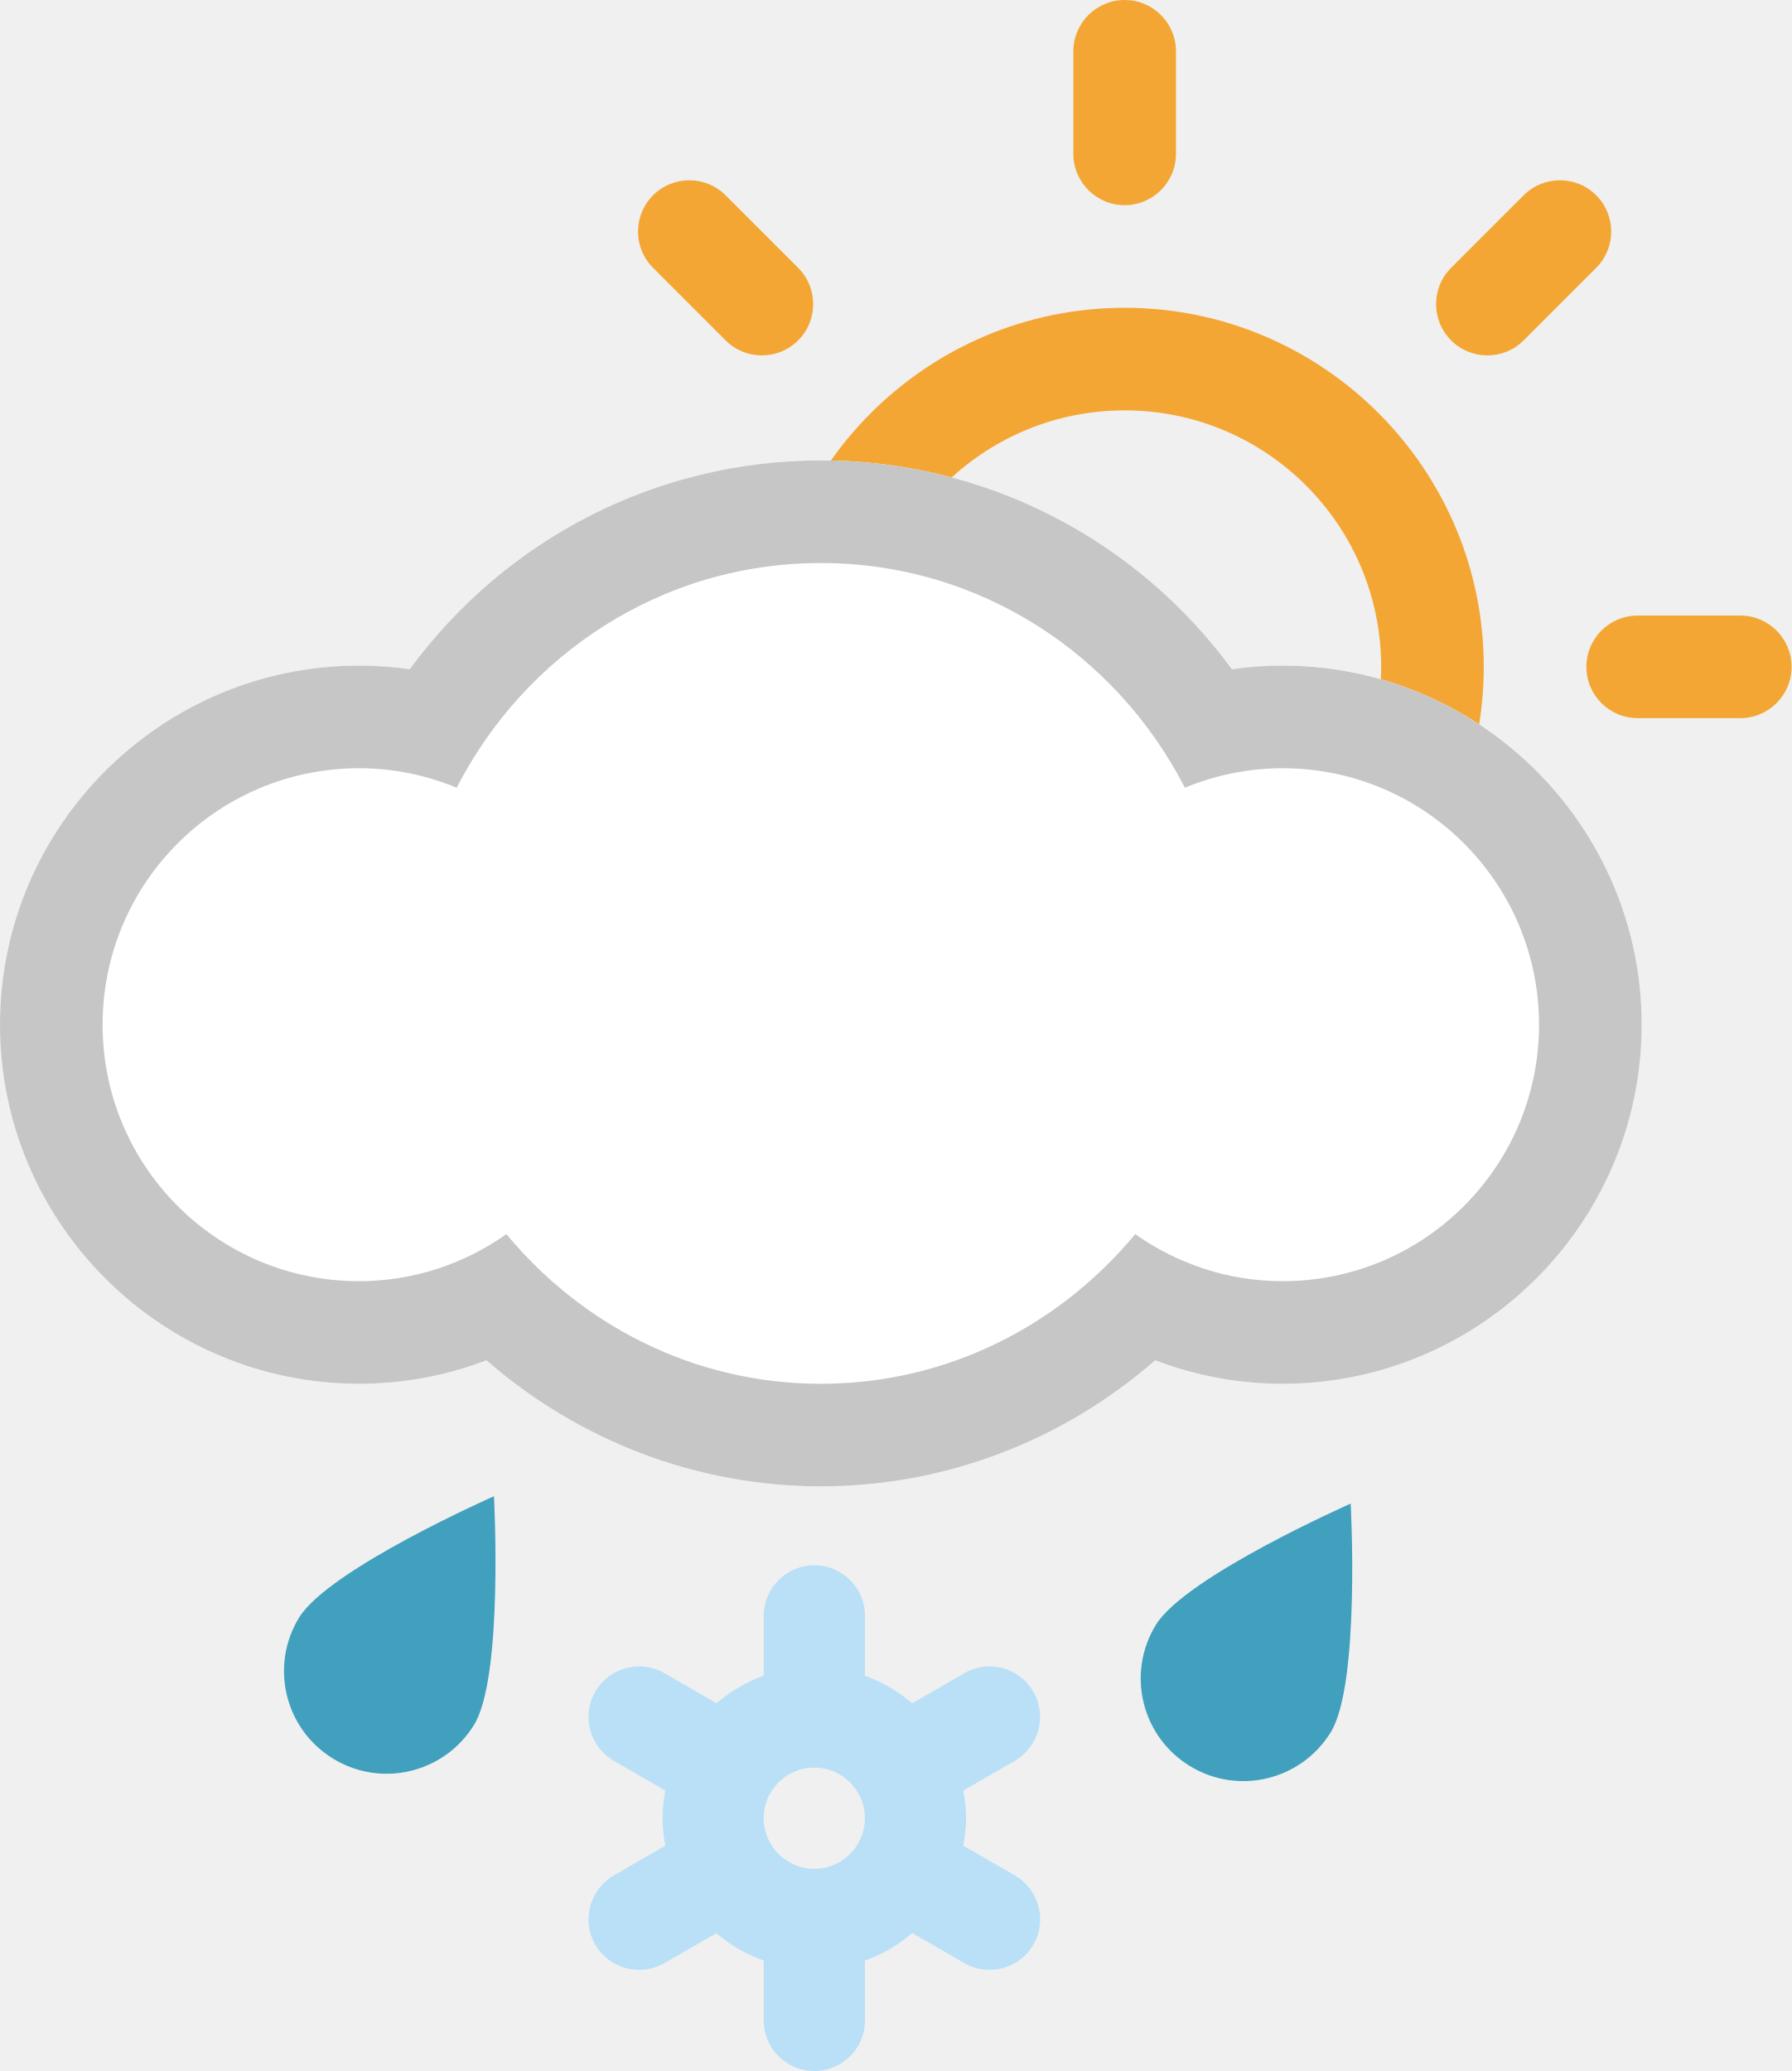
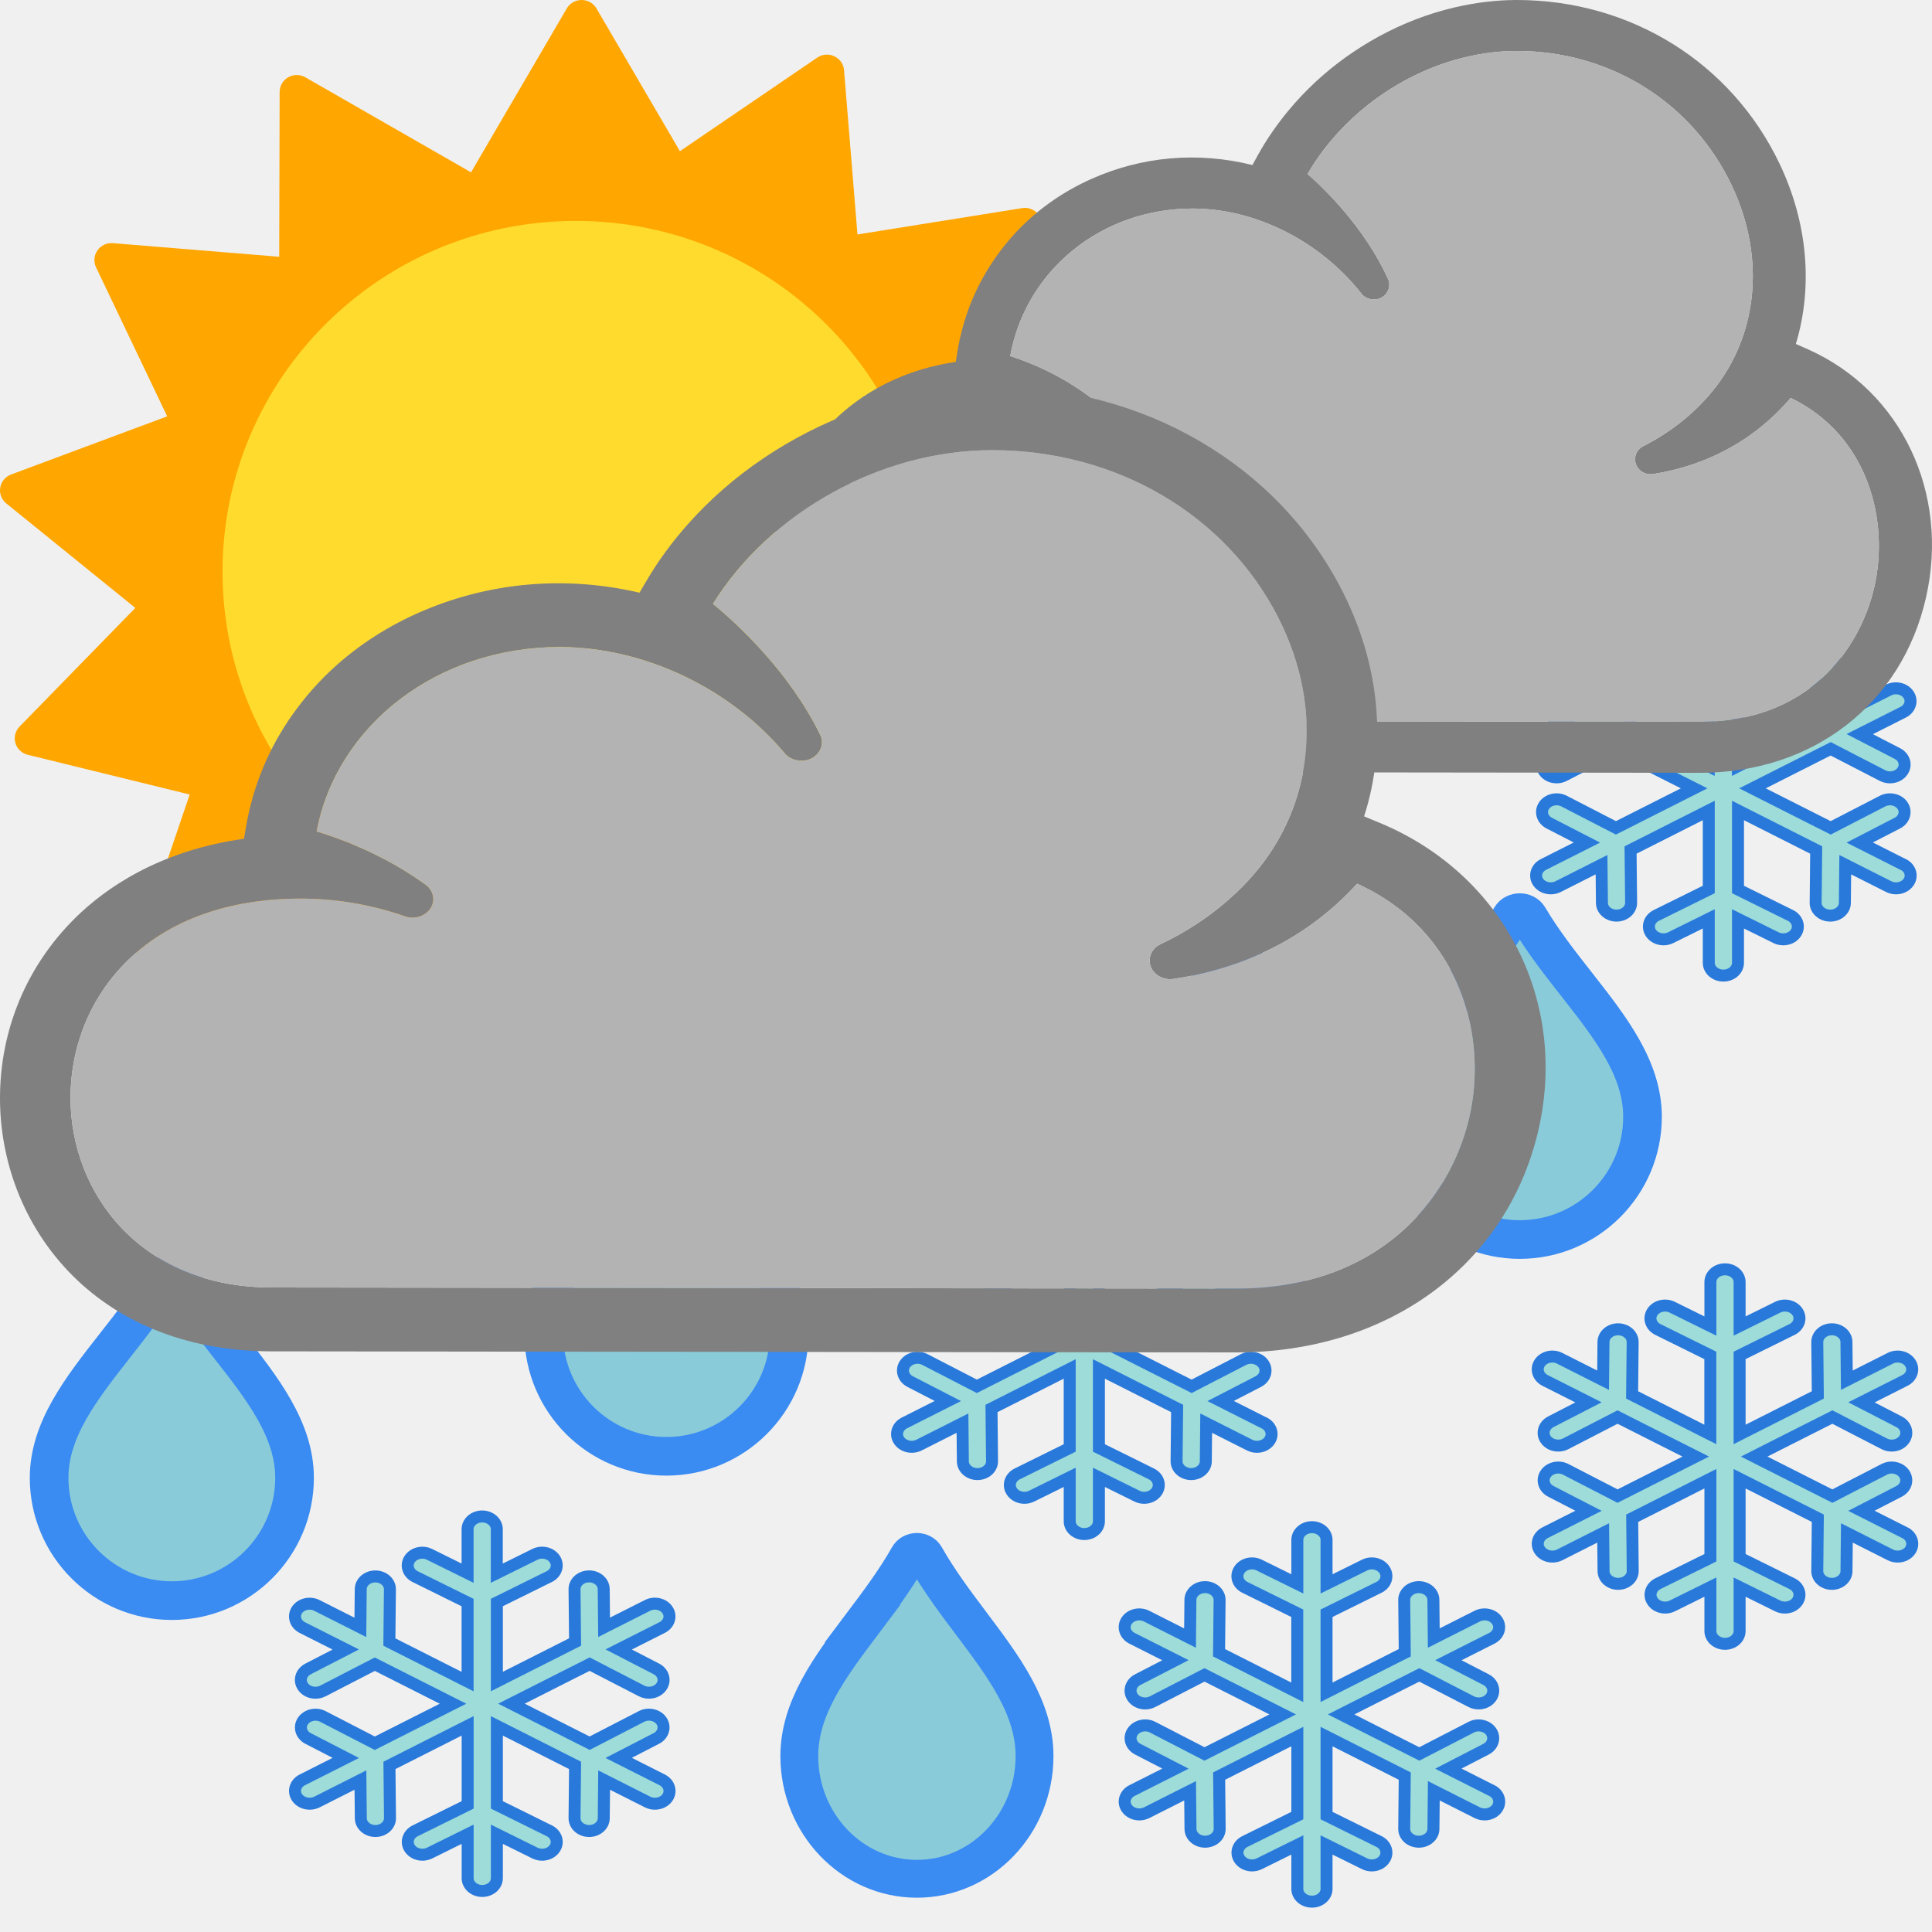
- <svg xmlns="http://www.w3.org/2000/svg" version="1.1" id="Calque_1" x="0px" y="0px" width="198.77px" height="229.791px" viewBox="0 0 198.77 229.791" enable-background="new 0 0 198.77 229.791" xml:space="preserve">
-   <g>
-     <path fill="#F4A634" d="M124.776,34.15c-21.966,0-39.842,17.875-39.842,39.842s17.875,39.842,39.842,39.842   s39.842-17.875,39.842-39.842S146.743,34.15,124.776,34.15z M124.776,102.45c-15.719,0-28.458-12.74-28.458-28.458   c0-15.719,12.74-28.458,28.458-28.458c15.719,0,28.458,12.739,28.458,28.458C153.235,89.711,140.495,102.45,124.776,102.45z" />
-     <g>
-       <path fill="#F4A634" d="M124.776,0c-3.143,0-5.691,2.55-5.691,5.691v11.384c0,3.142,2.55,5.691,5.691,5.691    c3.143,0,5.691-2.55,5.691-5.691V5.691C130.469,2.549,127.919,0,124.776,0z" />
-       <path fill="#F4A634" d="M124.776,125.216c-3.143,0-5.691,2.549-5.691,5.693v11.383c0,3.141,2.55,5.691,5.691,5.691    c3.143,0,5.691-2.549,5.691-5.691V130.91C130.469,127.765,127.919,125.216,124.776,125.216z" />
-     </g>
-     <g>
-       <path fill="#F4A634" d="M177.092,21.67c-2.224-2.223-5.825-2.223-8.048,0l-8.05,8.048c-2.223,2.224-2.223,5.825,0,8.048    c2.225,2.225,5.825,2.225,8.05,0l8.048-8.048C179.314,27.495,179.314,23.893,177.092,21.67z" />
-       <path fill="#F4A634" d="M88.56,110.217c-2.225-2.224-5.825-2.23-8.049,0l-8.049,8.048c-2.223,2.223-2.223,5.824,0,8.047    c2.223,2.225,5.825,2.225,8.049,0l8.049-8.047C90.782,116.035,90.782,112.439,88.56,110.217z" />
-     </g>
-     <g>
-       <path fill="#F4A634" d="M50.784,73.992c0,3.142,2.549,5.691,5.692,5.691h11.383c3.142,0,5.692-2.549,5.692-5.691    c0-3.144-2.551-5.692-5.692-5.692H56.477C53.335,68.3,50.784,70.849,50.784,73.992z" />
-       <path fill="#F4A634" d="M176.003,73.992c0,3.142,2.549,5.691,5.691,5.691h11.383c3.143,0,5.692-2.549,5.692-5.691    c0-3.144-2.55-5.692-5.692-5.692h-11.383C178.552,68.3,176.003,70.849,176.003,73.992z" />
-     </g>
-     <g>
-       <path fill="#F4A634" d="M72.454,21.67c-2.223,2.224-2.223,5.825,0,8.048l8.049,8.048c2.224,2.225,5.824,2.225,8.049,0    c2.223-2.223,2.223-5.824,0-8.048l-8.049-8.048C78.279,19.446,74.679,19.446,72.454,21.67z" />
-       <path fill="#F4A634" d="M161.003,110.209c-2.224,2.224-2.231,5.826,0,8.048l8.049,8.047c2.223,2.225,5.824,2.225,8.048,0    c2.223-2.223,2.223-5.824,0-8.047l-8.048-8.048C166.819,107.986,163.226,107.986,161.003,110.209z" />
-     </g>
+ <svg xmlns="http://www.w3.org/2000/svg" version="1.1" width="50" height="50" viewBox="0 0 50 50" id="svg983">
+   <g id="sun">
+     <path style="fill:#ffa600;stroke-width:0.059" d="m 29.851,17.672 -3.23,-2.831 3.116,-2.953 c 0.114,-0.109 0.162,-0.269 0.124,-0.421 -0.038,-0.152 -0.155,-0.273 -0.307,-0.316 L 25.406,9.962 26.939,5.974 c 0.056,-0.146 0.029,-0.311 -0.071,-0.433 C 26.768,5.42 26.609,5.36 26.453,5.386 L 22.191,6.068 21.844,1.817 C 21.832,1.66 21.735,1.523 21.592,1.456 21.449,1.388 21.28,1.402 21.15,1.491 L 17.596,3.913 15.437,0.219 C 15.358,0.084 15.211,-1.0746932e-7 15.052,-1.0746932e-7 14.894,-1.0746932e-7 14.747,0.084 14.668,0.219 L 12.19,4.46 7.903,2.001 C 7.766,1.923 7.597,1.922 7.459,2 7.322,2.078 7.237,2.223 7.237,2.38 L 7.226,6.645 2.923,6.293 C 2.766,6.28 2.612,6.351 2.522,6.48 2.432,6.608 2.418,6.775 2.485,6.917 l 1.842,3.858 -4.04,1.505 c -0.148,0.055 -0.256,0.185 -0.281,0.339 -0.026,0.155 0.034,0.311 0.157,0.41 l 3.339,2.704 -2.996,3.071 c -0.11,0.113 -0.151,0.275 -0.107,0.426 0.044,0.151 0.166,0.267 0.32,0.304 l 4.19,1.028 -1.374,4.044 c -0.05,0.149 -0.017,0.312 0.088,0.43 0.105,0.117 0.265,0.171 0.421,0.14 l 4.232,-0.846 0.514,4.235 c 0.019,0.156 0.12,0.289 0.266,0.351 0.146,0.062 0.314,0.042 0.441,-0.052 l 3.455,-2.557 2.303,3.49 c 0.082,0.128 0.223,0.205 0.375,0.205 0.006,0 0.012,-1.17e-4 0.017,-3.51e-4 0.158,-0.006 0.302,-0.095 0.376,-0.234 l 2.011,-3.657 3.647,2.284 c 0.134,0.084 0.303,0.091 0.444,0.018 0.14,-0.073 0.231,-0.214 0.238,-0.37 l 0.179,-4.262 4.286,0.518 c 0.157,0.019 0.313,-0.046 0.409,-0.172 0.095,-0.125 0.116,-0.291 0.054,-0.435 l -1.689,-3.926 4.096,-1.348 c 0.15,-0.05 0.263,-0.175 0.295,-0.328 0.032,-0.153 -0.022,-0.312 -0.14,-0.416 z" id="path2" />
+     <ellipse style="fill:#ffdb2d;stroke-width:0.059" cx="14.903" cy="14.796" rx="9.144" ry="9.079" id="ellipse4" />
  </g>
-   <g>
-     <path fill="#FFFFFF" d="M142.292,73.855c-1.891,0-3.758,0.134-5.618,0.399c-10.627-14.48-27.399-23.167-45.607-23.167   c-18.209,0-34.973,8.687-45.606,23.167c-1.861-0.267-3.729-0.399-5.618-0.399C17.875,73.855,0,91.73,0,113.697   c0,21.966,17.875,39.841,39.842,39.841c4.869,0,9.634-0.889,14.125-2.609c10.301,8.982,23.404,13.992,37.101,13.992   c13.709,0,26.798-5.01,37.1-13.992c4.491,1.721,9.257,2.609,14.125,2.609c21.967,0,39.842-17.875,39.842-39.841   C182.134,91.73,164.259,73.855,142.292,73.855z" />
-     <path fill="#C7C6C6" d="M142.292,73.855c-1.891,0-3.758,0.134-5.618,0.399c-10.627-14.48-27.399-23.167-45.607-23.167   c-18.209,0-34.973,8.687-45.606,23.167c-1.861-0.267-3.729-0.399-5.618-0.399C17.875,73.855,0,91.73,0,113.697   c0,21.966,17.875,39.841,39.842,39.841c4.869,0,9.634-0.889,14.125-2.609c10.301,8.982,23.404,13.992,37.101,13.992   c13.709,0,26.798-5.01,37.1-13.992c4.491,1.721,9.257,2.609,14.125,2.609c21.967,0,39.842-17.875,39.842-39.841   C182.134,91.73,164.259,73.855,142.292,73.855z M142.292,142.156c-6.093,0-11.709-1.957-16.342-5.219   c-8.353,10.064-20.788,16.602-34.884,16.602s-26.532-6.537-34.884-16.602c-4.624,3.262-10.249,5.219-16.342,5.219   c-15.719,0-28.457-12.74-28.457-28.458c0-15.72,12.739-28.458,28.457-28.458c3.847,0,7.492,0.784,10.827,2.163   C58.22,72.67,73.384,62.472,91.066,62.472s32.846,10.198,40.39,24.931c3.343-1.379,6.996-2.163,10.835-2.163   c15.719,0,28.458,12.739,28.458,28.458C170.751,129.416,158.011,142.156,142.292,142.156z" />
+   <path id="path7211" class="drop" d="m 15.778,31.085 c 0.433,-0.552 0.88,-1.123 1.241,-1.735 0.095,-0.161 0.361,-0.161 0.456,0 0.361,0.612 0.809,1.183 1.242,1.735 0.878,1.119 1.706,2.177 1.706,3.428 0,1.751 -1.424,3.176 -3.176,3.176 -1.751,0 -3.176,-1.424 -3.176,-3.176 0,-1.251 0.829,-2.308 1.706,-3.428 z" style="fill:#89cbd9;fill-opacity:1;stroke:#3a8bf2;stroke-width:1;stroke-miterlimit:4;stroke-dasharray:none;stroke-opacity:1" />
+   <path id="path7213" class="drop" d="m 30.486,26.531 c 0.433,-0.552 0.88,-1.123 1.241,-1.735 0.095,-0.161 0.361,-0.161 0.456,0 0.361,0.612 0.809,1.183 1.242,1.735 0.878,1.119 1.706,2.177 1.706,3.428 0,1.751 -1.424,3.176 -3.176,3.176 -1.751,0 -3.176,-1.424 -3.176,-3.176 0,-1.251 0.829,-2.308 1.706,-3.428 z" style="fill:#89cbd9;fill-opacity:1;stroke:#3a8bf2;stroke-width:1;stroke-miterlimit:4;stroke-dasharray:none;stroke-opacity:1" />
+   <path id="path7217" class="drop" d="m 2.978,34.82 c 0.433,-0.552 0.88,-1.123 1.241,-1.735 0.095,-0.161 0.361,-0.161 0.456,0 0.361,0.612 0.809,1.183 1.242,1.735 0.878,1.119 1.706,2.177 1.706,3.428 0,1.751 -1.424,3.176 -3.176,3.176 -1.751,0 -3.176,-1.424 -3.176,-3.176 0,-1.251 0.829,-2.308 1.706,-3.428 z" style="fill:#89cbd9;fill-opacity:1;stroke:#3a8bf2;stroke-width:1;stroke-miterlimit:4;stroke-dasharray:none;stroke-opacity:1" />
+   <path class="drop" style="fill:#9ddcd9;fill-opacity:1;stroke:#2979db;stroke-width:0.31;stroke-miterlimit:4;stroke-dasharray:none;stroke-opacity:1" id="drop-left-9-4-7-8" d="m 49.298,39.667 -1.125,-0.568 0.975,-0.503 c 0.18,-0.093 0.24,-0.295 0.134,-0.453 -0.106,-0.157 -0.338,-0.21 -0.517,-0.117 l -1.343,0.693 -2.024,-1.023 2.024,-1.023 1.343,0.693 c 0.06,0.031 0.126,0.046 0.192,0.046 0.129,0 0.255,-0.058 0.326,-0.163 0.106,-0.157 0.046,-0.36 -0.134,-0.453 l -0.975,-0.503 1.125,-0.568 c 0.181,-0.091 0.243,-0.294 0.138,-0.452 -0.104,-0.158 -0.335,-0.212 -0.516,-0.121 l -1.125,0.568 -0.01,-0.99 c -0.002,-0.183 -0.173,-0.33 -0.381,-0.328 -0.209,0.002 -0.376,0.151 -0.374,0.334 l 0.014,1.364 -2.024,1.023 v -2.045 l 1.357,-0.671 c 0.182,-0.09 0.246,-0.292 0.143,-0.451 -0.103,-0.159 -0.333,-0.215 -0.515,-0.125 l -0.985,0.487 v -1.137 c 0,-0.183 -0.169,-0.331 -0.378,-0.331 -0.209,0 -0.378,0.148 -0.378,0.331 v 1.137 L 43.278,33.831 c -0.182,-0.09 -0.412,-0.034 -0.515,0.125 -0.103,0.159 -0.039,0.361 0.143,0.451 l 1.357,0.671 v 2.045 l -2.024,-1.023 0.014,-1.364 c 0.002,-0.183 -0.166,-0.332 -0.374,-0.334 -0.001,0 -0.002,0 -0.003,0 -0.207,0 -0.376,0.146 -0.378,0.328 l -0.01,0.99 -1.125,-0.568 c -0.181,-0.091 -0.412,-0.037 -0.516,0.121 -0.104,0.158 -0.042,0.36 0.138,0.452 l 1.125,0.568 -0.975,0.503 c -0.18,0.093 -0.24,0.295 -0.134,0.453 0.07,0.105 0.197,0.163 0.326,0.163 0.065,0 0.131,-0.015 0.192,-0.046 l 1.343,-0.693 2.024,1.023 -2.024,1.023 -1.343,-0.693 c -0.18,-0.093 -0.411,-0.04 -0.517,0.117 -0.106,0.157 -0.046,0.36 0.134,0.453 l 0.975,0.503 -1.125,0.568 c -0.181,0.091 -0.243,0.294 -0.138,0.452 0.07,0.106 0.197,0.165 0.328,0.165 0.064,0 0.129,-0.014 0.189,-0.044 l 1.125,-0.568 0.01,0.99 c 0.002,0.182 0.171,0.328 0.378,0.328 0.001,0 0.002,0 0.003,-4.6e-5 0.209,-0.002 0.376,-0.151 0.374,-0.334 l -0.014,-1.364 2.024,-1.023 v 2.045 l -1.357,0.671 c -0.182,0.09 -0.246,0.292 -0.143,0.451 0.069,0.108 0.198,0.168 0.329,0.168 0.063,0 0.127,-0.014 0.186,-0.043 l 0.985,-0.487 v 1.137 c 0,0.183 0.169,0.331 0.378,0.331 0.209,0 0.378,-0.148 0.378,-0.331 V 41.074 l 0.985,0.487 c 0.059,0.029 0.123,0.043 0.186,0.043 0.132,0 0.26,-0.06 0.329,-0.168 0.103,-0.159 0.039,-0.361 -0.143,-0.451 l -1.357,-0.671 v -2.045 l 2.024,1.023 -0.014,1.364 c -0.002,0.183 0.166,0.332 0.374,0.334 0.001,4.7e-5 0.002,4.7e-5 0.004,4.7e-5 0.207,0 0.376,-0.146 0.378,-0.328 l 0.01,-0.99 1.125,0.568 c 0.06,0.03 0.124,0.044 0.189,0.044 0.131,0 0.258,-0.059 0.328,-0.165 0.104,-0.158 0.042,-0.36 -0.138,-0.452 z" />
+   <path id="path7221" class="drop" d="m 37.863,25.475 c 0.433,-0.552 0.88,-1.123 1.241,-1.735 0.095,-0.161 0.361,-0.161 0.456,0 0.361,0.612 0.809,1.183 1.242,1.735 0.878,1.119 1.706,2.177 1.706,3.428 0,1.751 -1.424,3.176 -3.176,3.176 -1.751,0 -3.176,-1.424 -3.176,-3.176 0,-1.251 0.829,-2.308 1.706,-3.428 z" style="fill:#89cbd9;fill-opacity:1;stroke:#3a8bf2;stroke-width:1;stroke-miterlimit:4;stroke-dasharray:none;stroke-opacity:1" />
+   <path id="path7219-6" class="drop" d="m 22.321,42.019 c 0.415,-0.552 0.844,-1.123 1.19,-1.735 0.091,-0.161 0.346,-0.161 0.437,0 0.346,0.612 0.775,1.183 1.19,1.735 0.841,1.119 1.636,2.177 1.636,3.428 0,1.751 -1.365,3.176 -3.044,3.176 -1.679,0 -3.044,-1.424 -3.044,-3.176 0,-1.251 0.794,-2.308 1.636,-3.428 z" style="fill:#89cbd9;fill-opacity:1;stroke:#3a8bf2;stroke-width:0.979;stroke-miterlimit:4;stroke-dasharray:none;stroke-opacity:1" />
+   <path class="drop" style="fill:#9ddcd9;fill-opacity:1;stroke:#2979db;stroke-width:0.31;stroke-miterlimit:4;stroke-dasharray:none;stroke-opacity:1" id="drop-left" d="m 17.136,46.062 -1.125,-0.568 0.975,-0.503 c 0.18,-0.093 0.24,-0.295 0.134,-0.453 -0.106,-0.157 -0.338,-0.21 -0.517,-0.117 l -1.343,0.693 -2.024,-1.023 2.024,-1.023 1.343,0.693 c 0.06,0.031 0.126,0.046 0.192,0.046 0.129,0 0.255,-0.058 0.326,-0.163 0.106,-0.157 0.046,-0.36 -0.134,-0.453 l -0.975,-0.503 1.125,-0.568 c 0.181,-0.091 0.243,-0.294 0.138,-0.452 -0.104,-0.158 -0.335,-0.212 -0.516,-0.121 l -1.125,0.568 -0.01,-0.99 c -0.002,-0.183 -0.173,-0.33 -0.381,-0.328 -0.209,0.002 -0.376,0.151 -0.374,0.334 l 0.014,1.364 -2.024,1.023 v -2.045 l 1.357,-0.671 c 0.182,-0.09 0.246,-0.292 0.143,-0.451 -0.103,-0.159 -0.333,-0.215 -0.515,-0.125 L 12.857,40.714 v -1.137 c 0,-0.183 -0.169,-0.331 -0.378,-0.331 -0.209,0 -0.378,0.148 -0.378,0.331 v 1.137 l -0.985,-0.487 c -0.182,-0.09 -0.412,-0.034 -0.515,0.125 -0.103,0.159 -0.039,0.361 0.143,0.451 l 1.357,0.671 v 2.045 l -2.024,-1.023 0.014,-1.364 c 0.002,-0.183 -0.166,-0.332 -0.374,-0.334 -0.001,0 -0.002,0 -0.003,0 -0.207,0 -0.376,0.146 -0.378,0.328 l -0.01,0.99 -1.125,-0.568 c -0.181,-0.091 -0.412,-0.037 -0.516,0.121 -0.104,0.158 -0.042,0.36 0.138,0.452 l 1.125,0.568 -0.975,0.503 c -0.18,0.093 -0.24,0.295 -0.134,0.453 0.07,0.105 0.197,0.163 0.326,0.163 0.065,0 0.131,-0.015 0.192,-0.046 l 1.343,-0.693 2.024,1.023 -2.024,1.023 -1.343,-0.693 c -0.18,-0.093 -0.411,-0.04 -0.517,0.117 -0.106,0.157 -0.046,0.36 0.134,0.453 l 0.975,0.503 -1.125,0.568 c -0.181,0.091 -0.243,0.294 -0.138,0.452 0.07,0.106 0.197,0.165 0.328,0.165 0.064,0 0.129,-0.014 0.189,-0.044 l 1.125,-0.568 0.01,0.99 c 0.002,0.182 0.171,0.328 0.378,0.328 0.001,0 0.002,0 0.003,-4.6e-5 0.209,-0.002 0.376,-0.151 0.374,-0.334 l -0.014,-1.364 2.024,-1.023 v 2.045 l -1.357,0.671 c -0.182,0.09 -0.246,0.292 -0.143,0.451 0.069,0.108 0.198,0.168 0.329,0.168 0.063,0 0.127,-0.014 0.186,-0.043 l 0.985,-0.487 v 1.137 c 0,0.183 0.169,0.331 0.378,0.331 0.209,0 0.378,-0.148 0.378,-0.331 v -1.137 l 0.985,0.487 c 0.059,0.029 0.123,0.043 0.186,0.043 0.132,0 0.26,-0.06 0.329,-0.168 0.103,-0.159 0.039,-0.361 -0.143,-0.451 l -1.357,-0.671 v -2.045 l 2.024,1.023 -0.014,1.364 c -0.002,0.183 0.166,0.332 0.374,0.334 0.001,4.7e-5 0.002,4.7e-5 0.004,4.7e-5 0.207,0 0.376,-0.146 0.378,-0.328 l 0.01,-0.99 1.125,0.568 c 0.06,0.03 0.124,0.044 0.189,0.044 0.131,0 0.258,-0.059 0.328,-0.165 0.104,-0.158 0.042,-0.36 -0.138,-0.452 z" />
+   <path class="drop" style="fill:#9ddcd9;fill-opacity:1;stroke:#2979db;stroke-width:0.31;stroke-miterlimit:4;stroke-dasharray:none;stroke-opacity:1" id="drop-left-9" d="m 38.608,46.34 -1.125,-0.568 0.975,-0.503 c 0.18,-0.093 0.24,-0.295 0.134,-0.453 -0.106,-0.157 -0.338,-0.21 -0.517,-0.117 l -1.343,0.693 -2.024,-1.023 2.024,-1.023 1.343,0.693 c 0.06,0.031 0.126,0.046 0.192,0.046 0.129,0 0.255,-0.058 0.326,-0.163 0.106,-0.157 0.046,-0.36 -0.134,-0.453 l -0.975,-0.503 1.125,-0.568 c 0.181,-0.091 0.243,-0.294 0.138,-0.452 -0.104,-0.158 -0.335,-0.212 -0.516,-0.121 l -1.125,0.568 -0.01,-0.99 c -0.002,-0.183 -0.173,-0.33 -0.381,-0.328 -0.209,0.002 -0.376,0.151 -0.374,0.334 l 0.014,1.364 -2.024,1.023 V 41.751 l 1.357,-0.671 c 0.182,-0.09 0.246,-0.292 0.143,-0.451 -0.103,-0.159 -0.333,-0.215 -0.515,-0.125 l -0.985,0.487 v -1.137 c 0,-0.183 -0.169,-0.331 -0.378,-0.331 -0.209,0 -0.378,0.148 -0.378,0.331 v 1.137 L 32.588,40.504 c -0.182,-0.09 -0.412,-0.034 -0.515,0.125 -0.103,0.159 -0.039,0.361 0.143,0.451 l 1.357,0.671 v 2.045 l -2.024,-1.023 0.014,-1.364 c 0.002,-0.183 -0.166,-0.332 -0.374,-0.334 -0.001,0 -0.002,0 -0.003,0 -0.207,0 -0.376,0.146 -0.378,0.328 l -0.01,0.99 -1.125,-0.568 c -0.181,-0.091 -0.412,-0.037 -0.516,0.121 -0.104,0.158 -0.042,0.36 0.138,0.452 l 1.125,0.568 -0.975,0.503 c -0.18,0.093 -0.24,0.295 -0.134,0.453 0.07,0.105 0.197,0.163 0.326,0.163 0.065,0 0.131,-0.015 0.192,-0.046 l 1.343,-0.693 2.024,1.023 -2.024,1.023 -1.343,-0.693 c -0.18,-0.093 -0.411,-0.04 -0.517,0.117 -0.106,0.157 -0.046,0.36 0.134,0.453 l 0.975,0.503 -1.125,0.568 c -0.181,0.091 -0.243,0.294 -0.138,0.452 0.07,0.106 0.197,0.165 0.328,0.165 0.064,0 0.129,-0.014 0.189,-0.044 l 1.125,-0.568 0.01,0.99 c 0.002,0.182 0.171,0.328 0.378,0.328 0.001,0 0.002,0 0.003,-4.6e-5 0.209,-0.002 0.376,-0.151 0.374,-0.334 l -0.014,-1.364 2.024,-1.023 v 2.045 l -1.357,0.671 c -0.182,0.09 -0.246,0.292 -0.143,0.451 0.069,0.108 0.198,0.168 0.329,0.168 0.063,0 0.127,-0.014 0.186,-0.043 l 0.985,-0.487 v 1.137 c 0,0.183 0.169,0.331 0.378,0.331 0.209,0 0.378,-0.148 0.378,-0.331 v -1.137 l 0.985,0.487 c 0.059,0.029 0.123,0.043 0.186,0.043 0.132,0 0.26,-0.06 0.329,-0.168 0.103,-0.159 0.039,-0.361 -0.143,-0.451 l -1.357,-0.671 v -2.045 l 2.024,1.023 -0.014,1.364 c -0.002,0.183 0.166,0.332 0.374,0.334 0.001,4.7e-5 0.002,4.7e-5 0.004,4.7e-5 0.207,0 0.376,-0.146 0.378,-0.328 l 0.01,-0.99 1.125,0.568 c 0.06,0.03 0.124,0.044 0.189,0.044 0.131,0 0.258,-0.059 0.328,-0.165 0.104,-0.158 0.042,-0.36 -0.138,-0.452 z" />
+   <path class="drop" style="fill:#9ddcd9;fill-opacity:1;stroke:#2979db;stroke-width:0.31;stroke-miterlimit:4;stroke-dasharray:none;stroke-opacity:1" id="drop-left-9-4" d="m 32.715,36.826 -1.125,-0.568 0.975,-0.503 c 0.18,-0.093 0.24,-0.295 0.134,-0.453 -0.106,-0.157 -0.338,-0.21 -0.517,-0.117 l -1.343,0.693 -2.024,-1.023 2.024,-1.023 1.343,0.693 c 0.06,0.031 0.126,0.046 0.192,0.046 0.129,0 0.255,-0.058 0.326,-0.163 0.106,-0.157 0.046,-0.36 -0.134,-0.453 l -0.975,-0.503 1.125,-0.568 c 0.181,-0.091 0.243,-0.294 0.138,-0.452 -0.104,-0.158 -0.335,-0.212 -0.516,-0.121 l -1.125,0.568 -0.01,-0.99 c -0.002,-0.183 -0.173,-0.33 -0.381,-0.328 -0.209,0.002 -0.376,0.151 -0.374,0.334 l 0.014,1.364 -2.024,1.023 v -2.045 l 1.357,-0.671 c 0.182,-0.09 0.246,-0.292 0.143,-0.451 -0.103,-0.159 -0.333,-0.215 -0.515,-0.125 l -0.985,0.487 v -1.137 c 0,-0.183 -0.169,-0.331 -0.378,-0.331 -0.209,0 -0.378,0.148 -0.378,0.331 v 1.137 l -0.985,-0.487 c -0.182,-0.09 -0.412,-0.034 -0.515,0.125 -0.103,0.159 -0.039,0.361 0.143,0.451 l 1.357,0.671 v 2.045 l -2.024,-1.023 0.014,-1.364 c 0.002,-0.183 -0.166,-0.332 -0.374,-0.334 -0.001,0 -0.002,0 -0.003,0 -0.207,0 -0.376,0.146 -0.378,0.328 l -0.01,0.99 -1.125,-0.568 c -0.181,-0.091 -0.412,-0.037 -0.516,0.121 -0.104,0.158 -0.042,0.36 0.138,0.452 l 1.125,0.568 -0.975,0.503 c -0.18,0.093 -0.24,0.295 -0.134,0.453 0.07,0.105 0.197,0.163 0.326,0.163 0.065,0 0.131,-0.015 0.192,-0.046 l 1.343,-0.693 2.024,1.023 -2.024,1.023 -1.343,-0.693 c -0.18,-0.093 -0.411,-0.04 -0.517,0.117 -0.106,0.157 -0.046,0.36 0.134,0.453 l 0.975,0.503 -1.125,0.568 c -0.181,0.091 -0.243,0.294 -0.138,0.452 0.07,0.106 0.197,0.165 0.328,0.165 0.064,0 0.129,-0.014 0.189,-0.044 l 1.125,-0.568 0.01,0.99 c 0.002,0.182 0.171,0.328 0.378,0.328 0.001,0 0.002,0 0.003,-4.6e-5 0.209,-0.002 0.376,-0.151 0.374,-0.334 l -0.014,-1.364 2.024,-1.023 v 2.045 l -1.357,0.671 c -0.182,0.09 -0.246,0.292 -0.143,0.451 0.069,0.108 0.198,0.168 0.329,0.168 0.063,0 0.127,-0.014 0.186,-0.043 l 0.985,-0.487 v 1.137 c 0,0.183 0.169,0.331 0.378,0.331 0.209,0 0.378,-0.148 0.378,-0.331 v -1.137 l 0.985,0.487 c 0.059,0.029 0.123,0.043 0.186,0.043 0.132,0 0.26,-0.06 0.329,-0.168 0.103,-0.159 0.039,-0.361 -0.143,-0.451 l -1.357,-0.671 v -2.045 l 2.024,1.023 -0.014,1.364 c -0.002,0.183 0.166,0.332 0.374,0.334 0.001,4.7e-5 0.002,4.7e-5 0.004,4.7e-5 0.207,0 0.376,-0.146 0.378,-0.328 l 0.01,-0.99 1.125,0.568 c 0.06,0.03 0.124,0.044 0.189,0.044 0.131,0 0.258,-0.059 0.328,-0.165 0.104,-0.158 0.042,-0.36 -0.138,-0.452 z" />
+   <path class="drop" style="fill:#9ddcd9;fill-opacity:1;stroke:#2979db;stroke-width:0.31;stroke-miterlimit:4;stroke-dasharray:none;stroke-opacity:1" id="drop-left-9-4-7" d="m 49.254,22.373 -1.125,-0.568 0.975,-0.503 c 0.18,-0.093 0.24,-0.295 0.134,-0.453 -0.106,-0.157 -0.338,-0.21 -0.517,-0.117 l -1.343,0.693 -2.024,-1.023 2.024,-1.023 1.343,0.693 c 0.06,0.031 0.126,0.046 0.192,0.046 0.129,0 0.255,-0.058 0.326,-0.163 0.106,-0.157 0.046,-0.36 -0.134,-0.453 l -0.975,-0.503 1.125,-0.568 c 0.181,-0.091 0.243,-0.294 0.138,-0.452 -0.104,-0.158 -0.335,-0.212 -0.516,-0.121 l -1.125,0.568 -0.01,-0.99 c -0.002,-0.183 -0.173,-0.33 -0.381,-0.328 -0.209,0.002 -0.376,0.151 -0.374,0.334 l 0.014,1.364 -2.024,1.023 V 17.784 l 1.357,-0.671 c 0.182,-0.09 0.246,-0.292 0.143,-0.451 -0.103,-0.159 -0.333,-0.215 -0.515,-0.125 l -0.985,0.487 v -1.137 c 0,-0.183 -0.169,-0.331 -0.378,-0.331 -0.209,0 -0.378,0.148 -0.378,0.331 v 1.137 l -0.985,-0.487 c -0.182,-0.09 -0.412,-0.034 -0.515,0.125 -0.103,0.159 -0.039,0.361 0.143,0.451 l 1.357,0.671 v 2.045 l -2.024,-1.023 0.014,-1.364 c 0.002,-0.183 -0.166,-0.332 -0.374,-0.334 -0.001,0 -0.002,0 -0.003,0 -0.207,0 -0.376,0.146 -0.378,0.328 l -0.01,0.99 -1.125,-0.568 c -0.181,-0.091 -0.412,-0.037 -0.516,0.121 -0.104,0.158 -0.042,0.36 0.138,0.452 l 1.125,0.568 -0.975,0.503 c -0.18,0.093 -0.24,0.295 -0.134,0.453 0.07,0.105 0.197,0.163 0.326,0.163 0.065,0 0.131,-0.015 0.192,-0.046 l 1.343,-0.693 2.024,1.023 -2.024,1.023 -1.343,-0.693 c -0.18,-0.093 -0.411,-0.04 -0.517,0.117 -0.106,0.157 -0.046,0.36 0.134,0.453 l 0.975,0.503 -1.125,0.568 c -0.181,0.091 -0.243,0.294 -0.138,0.452 0.07,0.106 0.197,0.165 0.328,0.165 0.064,0 0.129,-0.014 0.189,-0.044 l 1.125,-0.568 0.01,0.99 c 0.002,0.182 0.171,0.328 0.378,0.328 0.001,0 0.002,0 0.003,-4.6e-5 0.209,-0.002 0.376,-0.151 0.374,-0.334 l -0.014,-1.364 2.024,-1.023 v 2.045 l -1.357,0.671 c -0.182,0.09 -0.246,0.292 -0.143,0.451 0.069,0.108 0.198,0.168 0.329,0.168 0.063,0 0.127,-0.014 0.186,-0.043 l 0.985,-0.487 v 1.137 c 0,0.183 0.169,0.331 0.378,0.331 0.209,0 0.378,-0.148 0.378,-0.331 v -1.137 l 0.985,0.487 c 0.059,0.029 0.123,0.043 0.186,0.043 0.132,0 0.26,-0.06 0.329,-0.168 0.103,-0.159 0.039,-0.361 -0.143,-0.451 l -1.357,-0.671 v -2.045 l 2.024,1.023 -0.014,1.364 c -0.002,0.183 0.166,0.332 0.374,0.334 0.001,4.7e-5 0.002,4.7e-5 0.004,4.7e-5 0.207,0 0.376,-0.146 0.378,-0.328 l 0.01,-0.99 1.125,0.568 c 0.06,0.03 0.124,0.044 0.189,0.044 0.131,0 0.258,-0.059 0.328,-0.165 0.104,-0.158 0.042,-0.36 -0.138,-0.452 z" />
+   <g id="cloud-top">
+     <path d="M 46.792,9.041 46.477,8.902 C 46.927,7.406 46.779,5.758 46.056,4.239 44.81,1.625 42.206,1.28e-7 39.257,1.28e-7 c -0.528,0 -1.075,0.065 -1.625,0.195 -0.671,0.158 -1.327,0.41 -1.951,0.75 C 35.384,1.108 35.096,1.289 34.824,1.484 34.27,1.882 33.774,2.344 33.348,2.858 33.041,3.228 32.775,3.614 32.559,4.005 L 32.412,4.271 C 30.973,3.913 29.529,4.057 28.245,4.631 27.558,4.938 26.949,5.354 26.432,5.869 26.164,6.136 25.916,6.438 25.694,6.769 25.22,7.475 24.912,8.262 24.773,9.13 l -0.037,0.235 C 23.085,9.612 22.044,10.391 21.456,11.01 20.517,11.999 20,13.323 20,14.737 c 0,2.605 1.813,5.242 5.278,5.242 0.999,0 4.068,0.004 7.468,0.008 l 1.604,0.002 C 38.438,19.995 42.612,20 44.002,20 c 2.921,0 5.215,-1.779 5.842,-4.532 0.617,-2.708 -0.638,-5.35 -3.052,-6.427 M 28.355,10.806 c 0.099,-0.166 0.057,-0.374 -0.098,-0.494 C 27.642,9.841 26.937,9.473 26.144,9.214 26.546,6.994 28.506,5.397 30.862,5.397 c 1.63,0 3.305,0.844 4.372,2.203 0.119,0.151 0.354,0.196 0.522,0.099 0.175,-0.099 0.245,-0.309 0.163,-0.488 C 35.309,5.881 34.279,4.887 33.839,4.501 c 1.114,-1.908 3.273,-3.182 5.419,-3.182 2.407,0 4.536,1.33 5.555,3.471 0.915,1.921 0.676,4.022 -0.622,5.483 -0.463,0.52 -1.022,0.949 -1.661,1.273 -0.175,0.088 -0.256,0.284 -0.193,0.464 0.055,0.157 0.206,0.263 0.379,0.263 l 0.065,-0.005 c 2.125,-0.338 3.204,-1.563 3.559,-1.965 0.001,-0.002 0.003,-0.003 0.004,-0.005 2.027,0.982 2.549,3.204 2.165,4.885 -0.386,1.691 -1.772,3.497 -4.506,3.497 -1.431,0 -5.81,-0.006 -10.012,-0.012 -3.872,-0.005 -7.593,-0.01 -8.713,-0.01 -2.567,0 -3.909,-1.973 -3.909,-3.921 0,-1.084 0.389,-2.09 1.097,-2.835 0.805,-0.847 1.97,-1.295 3.369,-1.295 0.691,0 1.374,0.124 2.029,0.368 0.18,0.068 0.394,-0.006 0.491,-0.167" class="contour" id="path2327" style="fill:#808080;stroke-width:0.611;fill-opacity:1" />
+     <path d="m 28.355,10.806 c 0.099,-0.166 0.057,-0.374 -0.098,-0.494 C 27.642,9.841 26.937,9.473 26.144,9.214 26.546,6.994 28.506,5.397 30.862,5.397 c 1.63,0 3.305,0.844 4.372,2.203 0.119,0.151 0.354,0.196 0.522,0.099 0.175,-0.099 0.245,-0.309 0.163,-0.488 C 35.309,5.881 34.279,4.887 33.839,4.501 c 1.114,-1.908 3.273,-3.182 5.419,-3.182 2.407,0 4.536,1.33 5.555,3.471 0.915,1.921 0.676,4.022 -0.622,5.483 -0.463,0.52 -1.022,0.949 -1.661,1.273 -0.175,0.088 -0.256,0.284 -0.193,0.464 0.055,0.157 0.206,0.263 0.379,0.263 l 0.065,-0.005 c 2.125,-0.338 3.204,-1.563 3.559,-1.965 0.001,-0.002 0.003,-0.003 0.004,-0.005 2.027,0.982 2.549,3.204 2.165,4.885 -0.386,1.691 -1.772,3.497 -4.506,3.497 -1.431,0 -5.81,-0.006 -10.012,-0.012 -3.872,-0.005 -7.593,-0.01 -8.713,-0.01 -2.567,0 -3.909,-1.973 -3.909,-3.921 0,-1.084 0.389,-2.09 1.097,-2.835 0.805,-0.847 1.97,-1.295 3.369,-1.295 0.691,0 1.374,0.124 2.029,0.368 0.18,0.068 0.394,-0.006 0.491,-0.167" class="inside" id="path2327-1" style="fill:#b3b3b3;stroke-width:0.611;fill-opacity:1" />
  </g>
-   <path fill="#B9E0F7" d="M112.597,208.089l-5.719-3.295c0.172-0.994,0.305-2.006,0.305-3.059s-0.133-2.064-0.318-3.059l5.732-3.303  c2.674-1.563,3.586-4.996,2.052-7.658c-1.55-2.693-4.979-3.613-7.664-2.064l-5.778,3.336c-1.549-1.316-3.296-2.35-5.242-3.051  v-6.639c0-3.104-2.521-5.619-5.619-5.619c-3.098,0-5.612,2.516-5.612,5.619v6.631c-1.946,0.695-3.7,1.742-5.249,3.059l-5.764-3.336  c-2.694-1.549-6.129-0.635-7.679,2.059c-1.549,2.674-0.614,6.115,2.065,7.664l5.705,3.297c-0.187,0.998-0.305,2.012-0.305,3.064  s0.119,2.064,0.305,3.057l-5.705,3.297c-2.688,1.549-3.614,5.004-2.065,7.684c1.55,2.68,4.984,3.594,7.664,2.045l5.772-3.316  c1.549,1.311,3.303,2.344,5.255,3.039v6.65c0,3.098,2.515,5.6,5.612,5.6c3.099,0,5.619-2.502,5.619-5.6v-6.65  c1.946-0.695,3.713-1.729,5.249-3.059l5.772,3.336c2.687,1.549,6.115,0.635,7.664-2.045  C116.197,213.093,115.284,209.658,112.597,208.089z M90.346,207.355c-3.099,0-5.619-2.521-5.619-5.619s2.521-5.605,5.619-5.605  c3.098,0,5.612,2.508,5.612,5.605S93.442,207.355,90.346,207.355z" />
-   <path fill="#40A0BE" d="M33.192,179.468c-3.291,5.363-1.614,12.365,3.749,15.656s12.365,1.615,15.656-3.748  s2.205-25.359,2.205-25.359S36.482,174.105,33.192,179.468z" />
-   <path fill="#40A0BE" d="M128.242,180.285c-3.291,5.363-1.614,12.365,3.749,15.656s12.365,1.613,15.656-3.75  c3.291-5.361,2.205-25.357,2.205-25.357S131.533,174.921,128.242,180.285z" />
+   <g id="cloud-bottom">
+     <path d="M 35.723,21.302 35.303,21.128 C 35.903,19.258 35.705,17.197 34.741,15.299 33.08,12.031 29.608,10 25.676,10 c -0.704,0 -1.433,0.082 -2.166,0.244 -0.895,0.198 -1.769,0.513 -2.601,0.937 -0.397,0.203 -0.782,0.43 -1.144,0.674 -0.738,0.497 -1.399,1.075 -1.968,1.717 -0.41,0.463 -0.764,0.946 -1.051,1.434 l -0.196,0.333 c -1.919,-0.448 -3.844,-0.267 -5.556,0.45 -0.915,0.383 -1.728,0.904 -2.417,1.548 -0.358,0.333 -0.688,0.711 -0.984,1.124 -0.632,0.883 -1.043,1.867 -1.229,2.952 l -0.05,0.294 C 4.114,22.015 2.725,22.988 1.942,23.762 0.69,24.999 0,26.653 0,28.421 c 0,3.256 2.417,6.552 7.037,6.552 1.332,0 5.424,0.004 9.958,0.011 l 2.138,0.002 C 24.584,34.993 30.149,35 32.003,35 c 3.895,0 6.953,-2.224 7.79,-5.665 0.822,-3.384 -0.851,-6.687 -4.069,-8.033 m -24.583,2.206 c 0.132,-0.208 0.076,-0.468 -0.131,-0.617 C 10.189,22.301 9.25,21.842 8.193,21.518 8.728,18.742 11.341,16.746 14.482,16.746 c 2.174,0 4.407,1.055 5.83,2.754 0.158,0.188 0.473,0.244 0.696,0.124 0.233,-0.124 0.327,-0.386 0.217,-0.61 -0.814,-1.663 -2.188,-2.905 -2.774,-3.387 1.485,-2.386 4.364,-3.977 7.226,-3.977 3.209,0 6.048,1.663 7.407,4.338 1.22,2.401 0.902,5.028 -0.83,6.854 -0.617,0.649 -1.362,1.186 -2.215,1.591 -0.233,0.109 -0.342,0.355 -0.258,0.58 0.074,0.196 0.275,0.328 0.505,0.328 l 0.087,-0.007 c 2.834,-0.422 4.272,-1.954 4.745,-2.457 0.002,-0.002 0.003,-0.004 0.006,-0.006 2.703,1.228 3.398,4.005 2.887,6.106 -0.514,2.113 -2.363,4.371 -6.008,4.371 -1.908,0 -7.747,-0.007 -13.349,-0.015 -5.163,-0.006 -10.124,-0.013 -11.617,-0.013 -3.422,0 -5.212,-2.466 -5.212,-4.902 0,-1.354 0.519,-2.613 1.462,-3.543 1.073,-1.059 2.626,-1.619 4.493,-1.619 0.921,0 1.832,0.155 2.706,0.46 0.24,0.085 0.526,-0.007 0.655,-0.209" class="contour" id="path2327-6" style="fill:#808080;stroke-width:0.788;fill-opacity:1" />
+     <path d="m 11.141,23.508 c 0.132,-0.208 0.076,-0.468 -0.131,-0.617 C 10.189,22.301 9.25,21.842 8.193,21.518 8.728,18.742 11.341,16.746 14.482,16.746 c 2.174,0 4.407,1.055 5.83,2.754 0.158,0.188 0.473,0.244 0.696,0.124 0.233,-0.124 0.327,-0.386 0.217,-0.61 -0.814,-1.663 -2.188,-2.905 -2.774,-3.387 1.485,-2.386 4.364,-3.977 7.226,-3.977 3.209,0 6.048,1.663 7.407,4.338 1.22,2.401 0.902,5.028 -0.83,6.854 -0.617,0.649 -1.362,1.186 -2.215,1.591 -0.233,0.109 -0.342,0.355 -0.258,0.58 0.074,0.196 0.275,0.328 0.505,0.328 l 0.087,-0.007 c 2.834,-0.422 4.272,-1.954 4.745,-2.457 0.002,-0.002 0.003,-0.004 0.006,-0.006 2.703,1.228 3.398,4.005 2.887,6.106 -0.514,2.113 -2.363,4.371 -6.008,4.371 -1.908,0 -7.747,-0.007 -13.349,-0.015 -5.163,-0.006 -10.124,-0.013 -11.617,-0.013 -3.422,0 -5.212,-2.466 -5.212,-4.902 0,-1.354 0.519,-2.613 1.462,-3.543 1.073,-1.059 2.626,-1.619 4.493,-1.619 0.921,0 1.832,0.155 2.706,0.46 0.24,0.085 0.526,-0.007 0.655,-0.209" class="inside" id="path2327-1-7" style="fill:#b3b3b3;stroke-width:0.788;fill-opacity:1" />
+   </g>
</svg>
